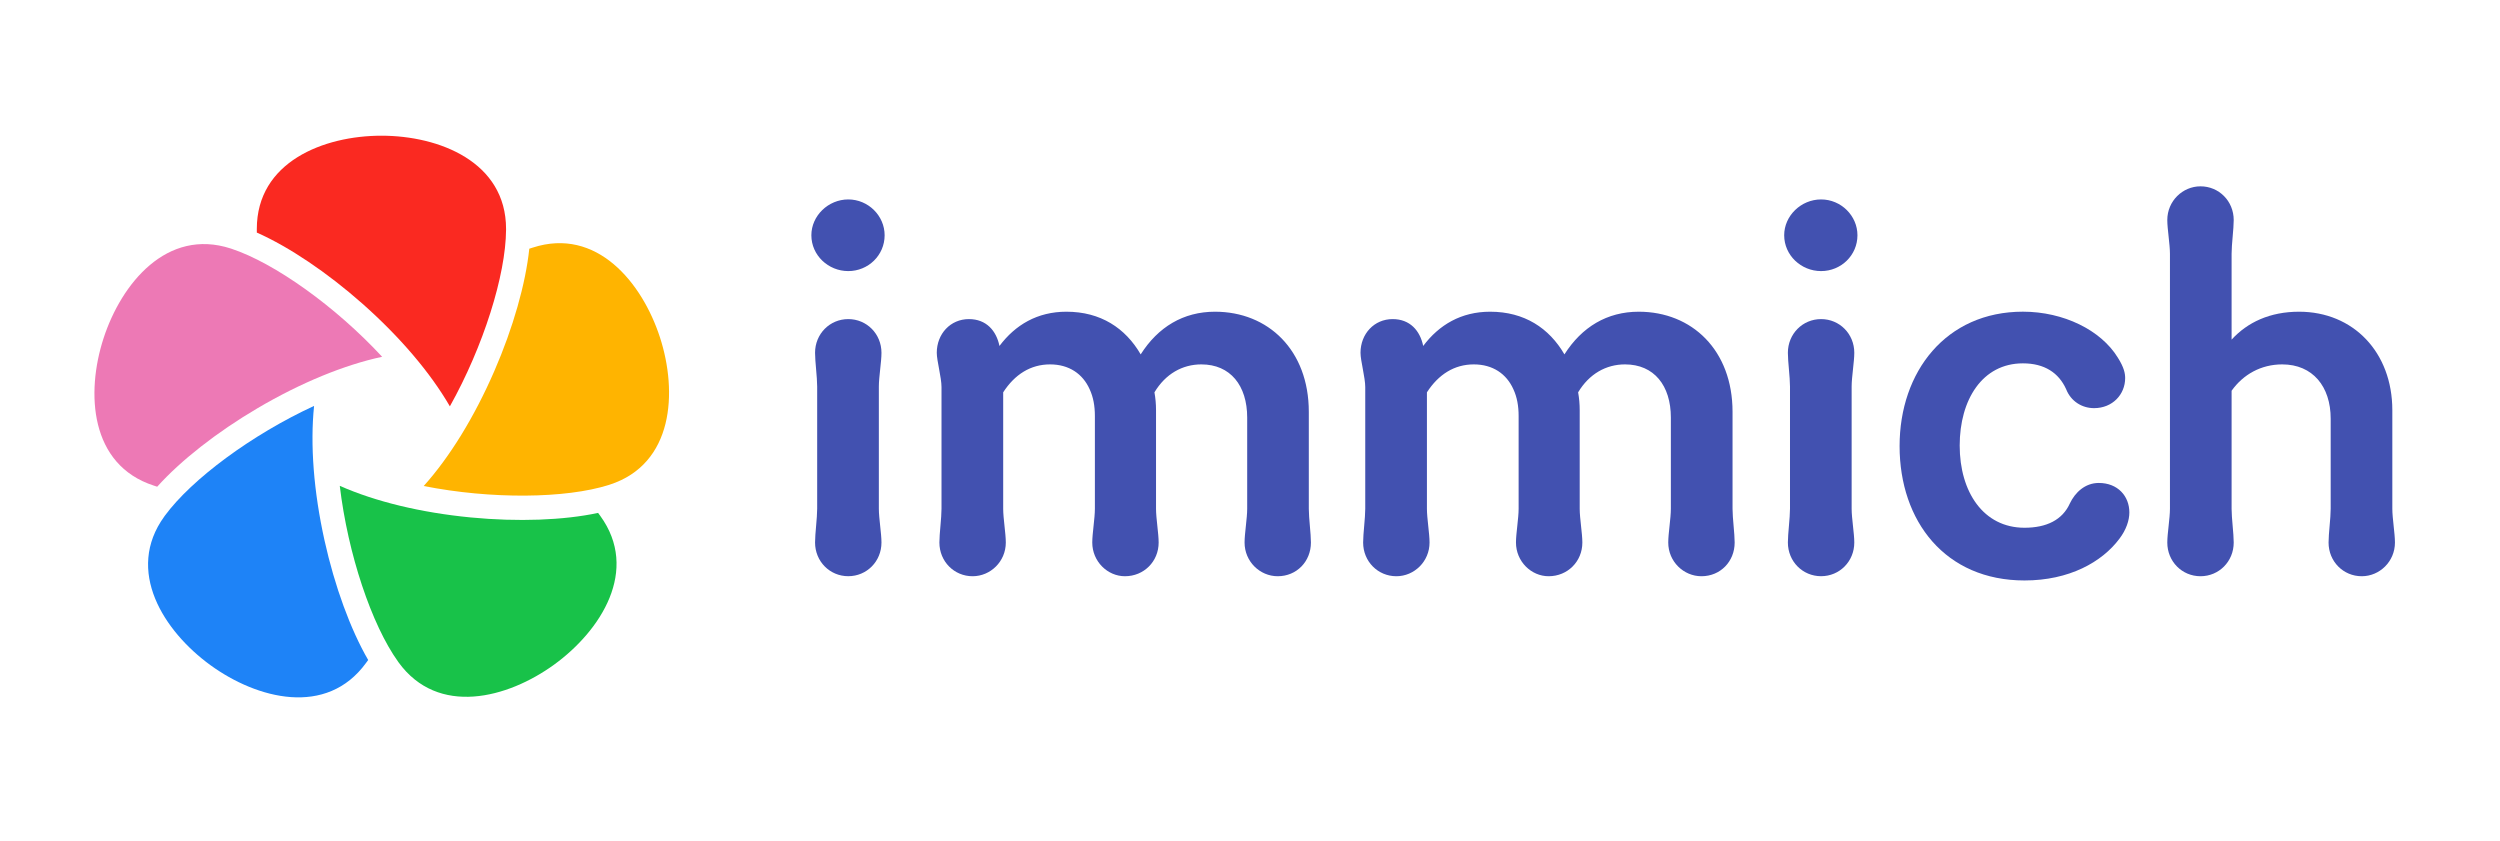
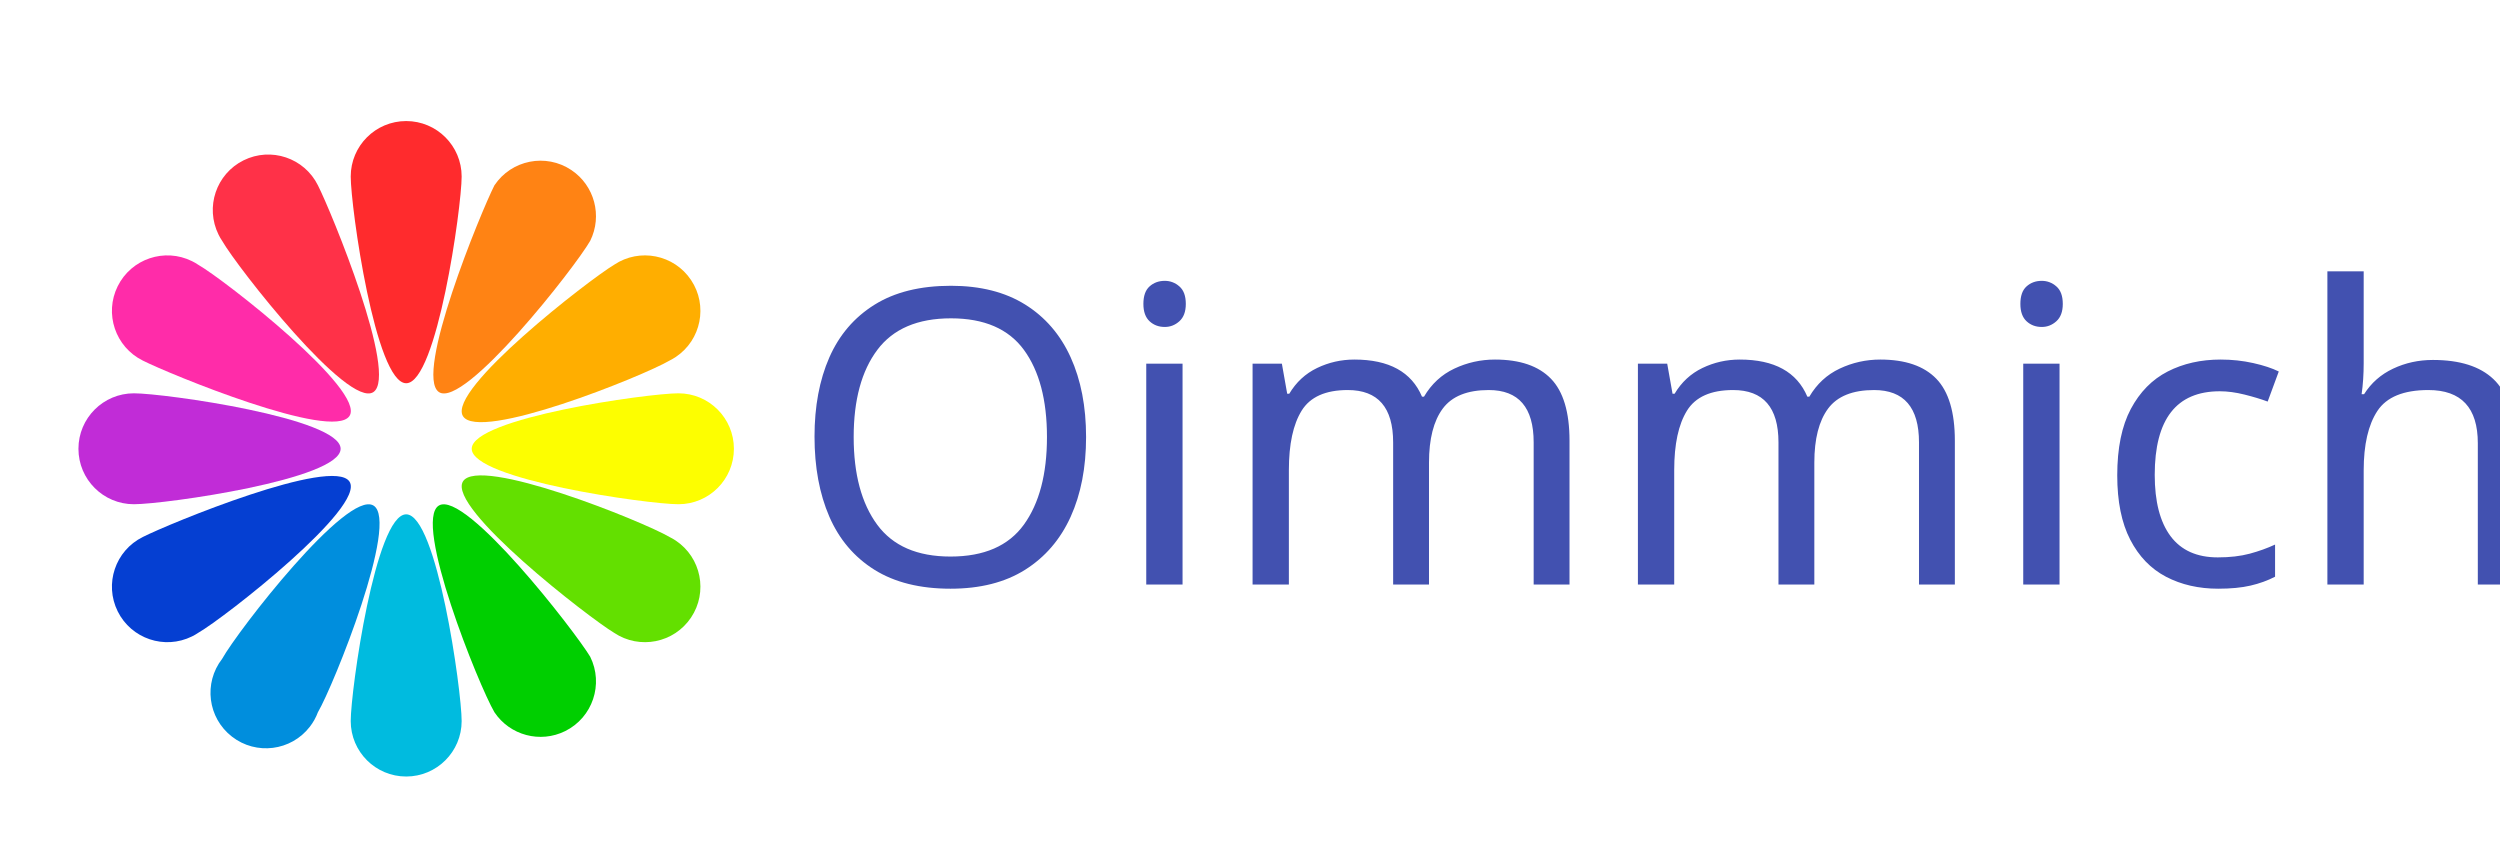
- <svg xmlns="http://www.w3.org/2000/svg" version="1.1" id="Router_Medium_x5F_White" x="0px" y="0px" viewBox="0 0 792 266.25" style="enable-background:new 0 0 792 266.25;" xml:space="preserve">
-   <g>
-     <path class="st0" style="fill:#4251B0;" d="M268.73,63.18c6.34,0,11.52,5.18,11.52,11.35c0,6.34-5.18,11.35-11.52,11.35s-11.69-5.01-11.69-11.35   C257.04,68.36,262.39,63.18,268.73,63.18z M258.88,122.45c0-3.01-0.67-7.85-0.67-10.68c0-6.01,4.67-10.68,10.52-10.68   c5.84,0,10.52,4.67,10.52,10.68c0,2.84-0.83,7.68-0.83,10.68v38.73c0,3.01,0.83,7.85,0.83,10.68c0,6.01-4.67,10.68-10.52,10.68   c-5.84,0-10.52-4.67-10.52-10.68c0-2.84,0.67-7.68,0.67-10.68V122.45z" />
-     <path class="st0" style="fill:#4251B0;" d="M394.28,171.87c0-2.84,0.83-7.68,0.83-10.68V132.3c0-10.18-5.34-16.86-14.52-16.86c-6.01,0-11.35,3-14.86,8.85   c0.33,1.84,0.5,3.67,0.5,5.68v31.22c0,3.01,0.83,7.85,0.83,10.68c0,6.01-4.67,10.68-10.68,10.68c-5.51,0-10.35-4.67-10.35-10.68   c0-2.84,0.83-7.68,0.83-10.68V131.8c0-3.17-0.5-6.01-1.67-8.51c-2.17-4.84-6.51-7.85-12.52-7.85c-6.18,0-11.19,3.17-14.86,8.85   v36.9c0,3.01,0.83,7.85,0.83,10.68c0,6.01-4.84,10.68-10.52,10.68c-5.84,0-10.52-4.67-10.52-10.68c0-2.84,0.67-7.68,0.67-10.68   v-38.57c0-3.01-1.5-8.35-1.5-10.85c0-6.01,4.34-10.68,10.18-10.68c5.51,0,8.68,3.67,9.68,8.51c5.01-6.68,12.02-10.85,21.2-10.85   c10.85,0,18.7,5.18,23.54,13.52c5.51-8.68,13.52-13.52,23.54-13.52c16.86,0,29.72,12.19,29.72,31.72v30.72   c0,3.01,0.67,7.85,0.67,10.68c0,6.01-4.51,10.68-10.52,10.68C399.12,182.55,394.28,177.88,394.28,171.87z" />
-     <path class="st0" style="fill:#4251B0;" d="M528.5,171.87c0-2.84,0.83-7.68,0.83-10.68V132.3c0-10.18-5.34-16.86-14.52-16.86c-6.01,0-11.35,3-14.86,8.85   c0.33,1.84,0.5,3.67,0.5,5.68v31.22c0,3.01,0.84,7.85,0.84,10.68c0,6.01-4.67,10.68-10.68,10.68c-5.51,0-10.35-4.67-10.35-10.68   c0-2.84,0.84-7.68,0.84-10.68V131.8c0-3.17-0.5-6.01-1.67-8.51c-2.17-4.84-6.51-7.85-12.52-7.85c-6.18,0-11.19,3.17-14.86,8.85   v36.9c0,3.01,0.83,7.85,0.83,10.68c0,6.01-4.84,10.68-10.52,10.68c-5.84,0-10.52-4.67-10.52-10.68c0-2.84,0.67-7.68,0.67-10.68   v-38.57c0-3.01-1.5-8.35-1.5-10.85c0-6.01,4.34-10.68,10.18-10.68c5.51,0,8.68,3.67,9.68,8.51c5.01-6.68,12.02-10.85,21.2-10.85   c10.85,0,18.7,5.18,23.54,13.52c5.51-8.68,13.52-13.52,23.54-13.52c16.86,0,29.72,12.19,29.72,31.72v30.72   c0,3.01,0.67,7.85,0.67,10.68c0,6.01-4.51,10.68-10.52,10.68C533.35,182.55,528.5,177.88,528.5,171.87z" />
-     <path class="st0" style="fill:#4251B0;" d="M576.92,63.18c6.34,0,11.52,5.18,11.52,11.35c0,6.34-5.18,11.35-11.52,11.35s-11.69-5.01-11.69-11.35   C565.23,68.36,570.57,63.18,576.92,63.18z M567.07,122.45c0-3.01-0.67-7.85-0.67-10.68c0-6.01,4.67-10.68,10.52-10.68   s10.52,4.67,10.52,10.68c0,2.84-0.84,7.68-0.84,10.68v38.73c0,3.01,0.84,7.85,0.84,10.68c0,6.01-4.67,10.68-10.52,10.68   s-10.52-4.67-10.52-10.68c0-2.84,0.67-7.68,0.67-10.68V122.45z" />
-     <path class="st0" style="fill:#4251B0;" d="M601.79,141.31c0-23.54,14.69-42.57,39.07-42.57c12.86,0,24.71,5.84,30.05,14.53c2,3.17,2.34,5.01,2.34,6.51   c0,5.18-4.01,9.52-9.85,9.52c-3.84,0-7.34-2.17-8.85-6.01c-2.34-5.18-6.85-8.18-13.69-8.18c-12.86,0-20.03,11.52-20.03,26.04   c0,14.69,7.51,26.04,20.53,26.04c7.01,0,12.02-2.5,14.36-7.68c1.67-3.51,4.84-6.51,9.18-6.51c6.01,0,9.68,4.17,9.68,9.35   c0,2.5-1,5.51-3.17,8.35c-5.51,7.35-15.86,13.19-30.05,13.19C616.32,183.89,601.79,165.19,601.79,141.31z" />
-     <path class="st0" style="fill:#4251B0;" d="M737.69,171.87c0-2.84,0.67-7.68,0.67-10.68v-28.55c0-10.18-5.68-17.2-15.36-17.2   c-6.68,0-12.35,3.17-16.03,8.35v37.4c0,3.01,0.67,7.85,0.67,10.68c0,6.01-4.67,10.68-10.52,10.68s-10.52-4.67-10.52-10.68   c0-2.84,0.84-7.68,0.84-10.68v-80.8c0-3.01-0.84-7.85-0.84-10.68c0-6.01,4.84-10.68,10.52-10.68c5.84,0,10.52,4.67,10.52,10.68   c0,2.84-0.67,7.68-0.67,10.68v27.21c5.01-5.51,12.19-8.85,21.37-8.85c17.2,0,29.55,12.86,29.55,31.22v31.22   c0,3.01,0.83,7.85,0.83,10.68c0,6.01-4.84,10.68-10.52,10.68C742.36,182.55,737.69,177.88,737.69,171.87z" />
+ <svg xmlns="http://www.w3.org/2000/svg" id="Router_Medium_x5F_White" version="1.1" viewBox="0 0 792 266.25">
+   <defs>
+     <style>
+       .st0 {
+         fill: #053fd2;
+       }
+ 
+       .st1 {
+         fill: #008edd;
+       }
+ 
+       .st2 {
+         fill: #00bbdf;
+       }
+ 
+       .st3 {
+         fill: #00cf00;
+       }
+ 
+       .st4 {
+         fill: #ffae00;
+       }
+ 
+       .st5 {
+         fill: #fdfe00;
+       }
+ 
+       .st6 {
+         fill: #ff8314;
+       }
+ 
+       .st7 {
+         fill: #ff2ca9;
+       }
+ 
+       .st8 {
+         fill: #4251b0;
+         font-family: STXinwei, STXinwei;
+         font-size: 130.56px;
+       }
+ 
+       .st9 {
+         fill: #63e000;
+       }
+ 
+       .st10 {
+         fill: #c12cd7;
+       }
+ 
+       .st11 {
+         fill: #ff3148;
+       }
+ 
+       .st12 {
+         fill: #ff2b2d;
+       }
+     </style>
+   </defs>
+   <g id="Layer_2">
+     <g id="Layer_3">
+       <path class="st7" d="M62.79,83.87c8.39,4.79,53.24,39.93,47.92,47.92-5.32,7.99-57.1-13.31-65.49-17.57-8.69-4.31-12.24-14.85-7.93-23.55,4.31-8.69,14.85-12.24,23.55-7.93.68.33,1.33.71,1.95,1.13Z" />
+       <path class="st9" d="M212.13,170.13c-8.39-4.93-60.56-25.96-65.49-17.57-4.93,8.39,39.93,43.13,47.92,47.92,8.07,5.39,18.98,3.22,24.37-4.85,5.39-8.07,3.22-18.98-4.85-24.37-.63-.42-1.28-.8-1.96-1.13Z" />
+       <path class="st6" d="M186.98,76.29c-4.79,8.39-39.93,53.24-47.92,47.92-7.99-5.32,13.31-57.1,17.57-65.49,5.39-8.07,16.3-10.24,24.37-4.85,7.34,4.91,9.9,14.5,5.98,22.42Z" />
+       <path class="st1" d="M100.72,225.63c4.93-8.39,25.96-60.56,17.57-65.49-8.39-4.93-42.86,39.53-47.92,48.58-5.95,7.67-4.55,18.71,3.12,24.65,7.67,5.95,18.71,4.55,24.65-3.12,1.09-1.4,1.96-2.96,2.58-4.63Z" />
+       <path class="st4" d="M212.13,114.22c-8.39,4.93-60.56,25.96-65.49,17.57s39.93-43.13,47.92-47.92c8.07-5.39,18.98-3.22,24.37,4.85,5.39,8.07,3.22,18.98-4.85,24.37-.63.42-1.28.8-1.95,1.13Z" />
+       <path class="st0" d="M62.79,200.48c8.39-4.79,53.24-39.93,47.92-47.92-5.32-7.99-57.1,13.31-65.49,17.57-8.69,4.31-12.24,14.85-7.93,23.55,4.31,8.69,14.85,12.24,23.55,7.93.68-.33,1.33-.71,1.95-1.13Z" />
+       <path class="st3" d="M156.63,225.63c-4.93-8.39-25.96-60.56-17.57-65.49,8.39-4.93,43.13,39.93,47.92,47.92,4.31,8.69.76,19.24-7.93,23.55-7.91,3.92-17.51,1.37-22.42-5.98Z" />
+       <path class="st11" d="M70.37,76.29c4.79,8.39,39.93,53.24,47.92,47.92s-13.31-57.1-17.57-65.49c-4.31-8.69-14.85-12.24-23.55-7.93-8.69,4.31-12.24,14.85-7.93,23.55.33.68.71,1.33,1.13,1.95Z" />
+       <path class="st10" d="M42.42,124.6c9.72,0,65.49,7.85,65.49,17.57s-55.77,17.57-65.49,17.57-17.57-7.87-17.57-17.57,7.87-17.57,17.57-17.57Z" />
+       <path class="st5" d="M214.93,124.6c-9.72,0-65.49,7.85-65.49,17.57s55.77,17.57,65.49,17.57,17.57-7.87,17.57-17.57-7.87-17.57-17.57-17.57Z" />
+       <path class="st12" d="M146.25,55.92c0,9.72-7.85,65.49-17.57,65.49s-17.57-55.77-17.57-65.49,7.87-17.57,17.57-17.57,17.57,7.87,17.57,17.57Z" />
+       <path class="st2" d="M146.25,228.43c0-9.72-7.85-65.49-17.57-65.49s-17.57,55.77-17.57,65.49,7.87,17.57,17.57,17.57,17.57-7.87,17.57-17.57Z" />
+     </g>
  </g>
-   <g>
-     <path class="st1" style="fill:#FA2921;" d="M114.82,96.21c11.92,10.55,21.52,21.86,27.7,32.52c10.62-18.99,17.71-41.55,17.8-55.92c0-0.1,0-0.19,0-0.28   c0-21.26-21.21-29.54-39.48-29.54s-39.48,8.28-39.48,29.54c0,0.29,0,0.68,0,1.15C91.54,78.2,103.61,86.29,114.82,96.21z" />
-     <path class="st2" style="fill:#ED79B5;" d="M49.8,154.19c7.45-8.29,18.88-17.27,31.77-24.86c13.72-8.07,27.44-13.71,39.49-16.3   c-14.78-15.96-34.04-29.68-47.68-34.21c-0.1-0.03-0.18-0.06-0.27-0.09c-20.22-6.57-34.65,11.05-40.3,28.42s-4.33,40.11,15.89,46.68   C48.99,153.93,49.35,154.05,49.8,154.19z" />
-     <path class="st3" style="fill:#FFB400;" d="M209.07,106.86c-5.65-17.38-20.07-34.99-40.3-28.42c-0.28,0.09-0.65,0.21-1.09,0.35   c-1.16,11.08-5.12,25.07-11.09,38.79c-6.35,14.6-14.14,27.23-22.36,36.39c21.34,4.23,44.99,4,58.68-0.35   c0.1-0.03,0.19-0.06,0.27-0.09C213.4,146.97,214.71,124.24,209.07,106.86z" />
-     <path class="st4" style="fill:#1E83F7;" d="M102.8,171.18c-3.44-15.54-4.56-30.34-3.3-42.59c-19.75,9.12-38.75,23.2-47.27,34.78   c-0.06,0.08-0.11,0.16-0.16,0.23c-12.5,17.2-0.2,36.37,14.58,47.11s36.81,16.51,49.31-0.69c0.17-0.24,0.4-0.55,0.68-0.93   C111.05,199.44,106.04,185.79,102.8,171.18z" />
-     <path class="st5" style="fill:#18C249;" d="M189.48,162.49c-10.9,2.33-25.42,2.88-40.32,1.44c-15.84-1.53-30.26-5.03-41.52-10.02   c2.57,21.6,10.09,44.02,18.47,55.7c0.06,0.08,0.11,0.16,0.16,0.23c12.5,17.2,34.52,11.43,49.31,0.69   c14.78-10.74,27.08-29.9,14.58-47.11C189.99,163.18,189.76,162.86,189.48,162.49z" />
-   </g>
+   <text class="st8" transform="translate(250.07 185.19)">
+     <tspan x="0" y="0">Oimmich</tspan>
+   </text>
</svg>
